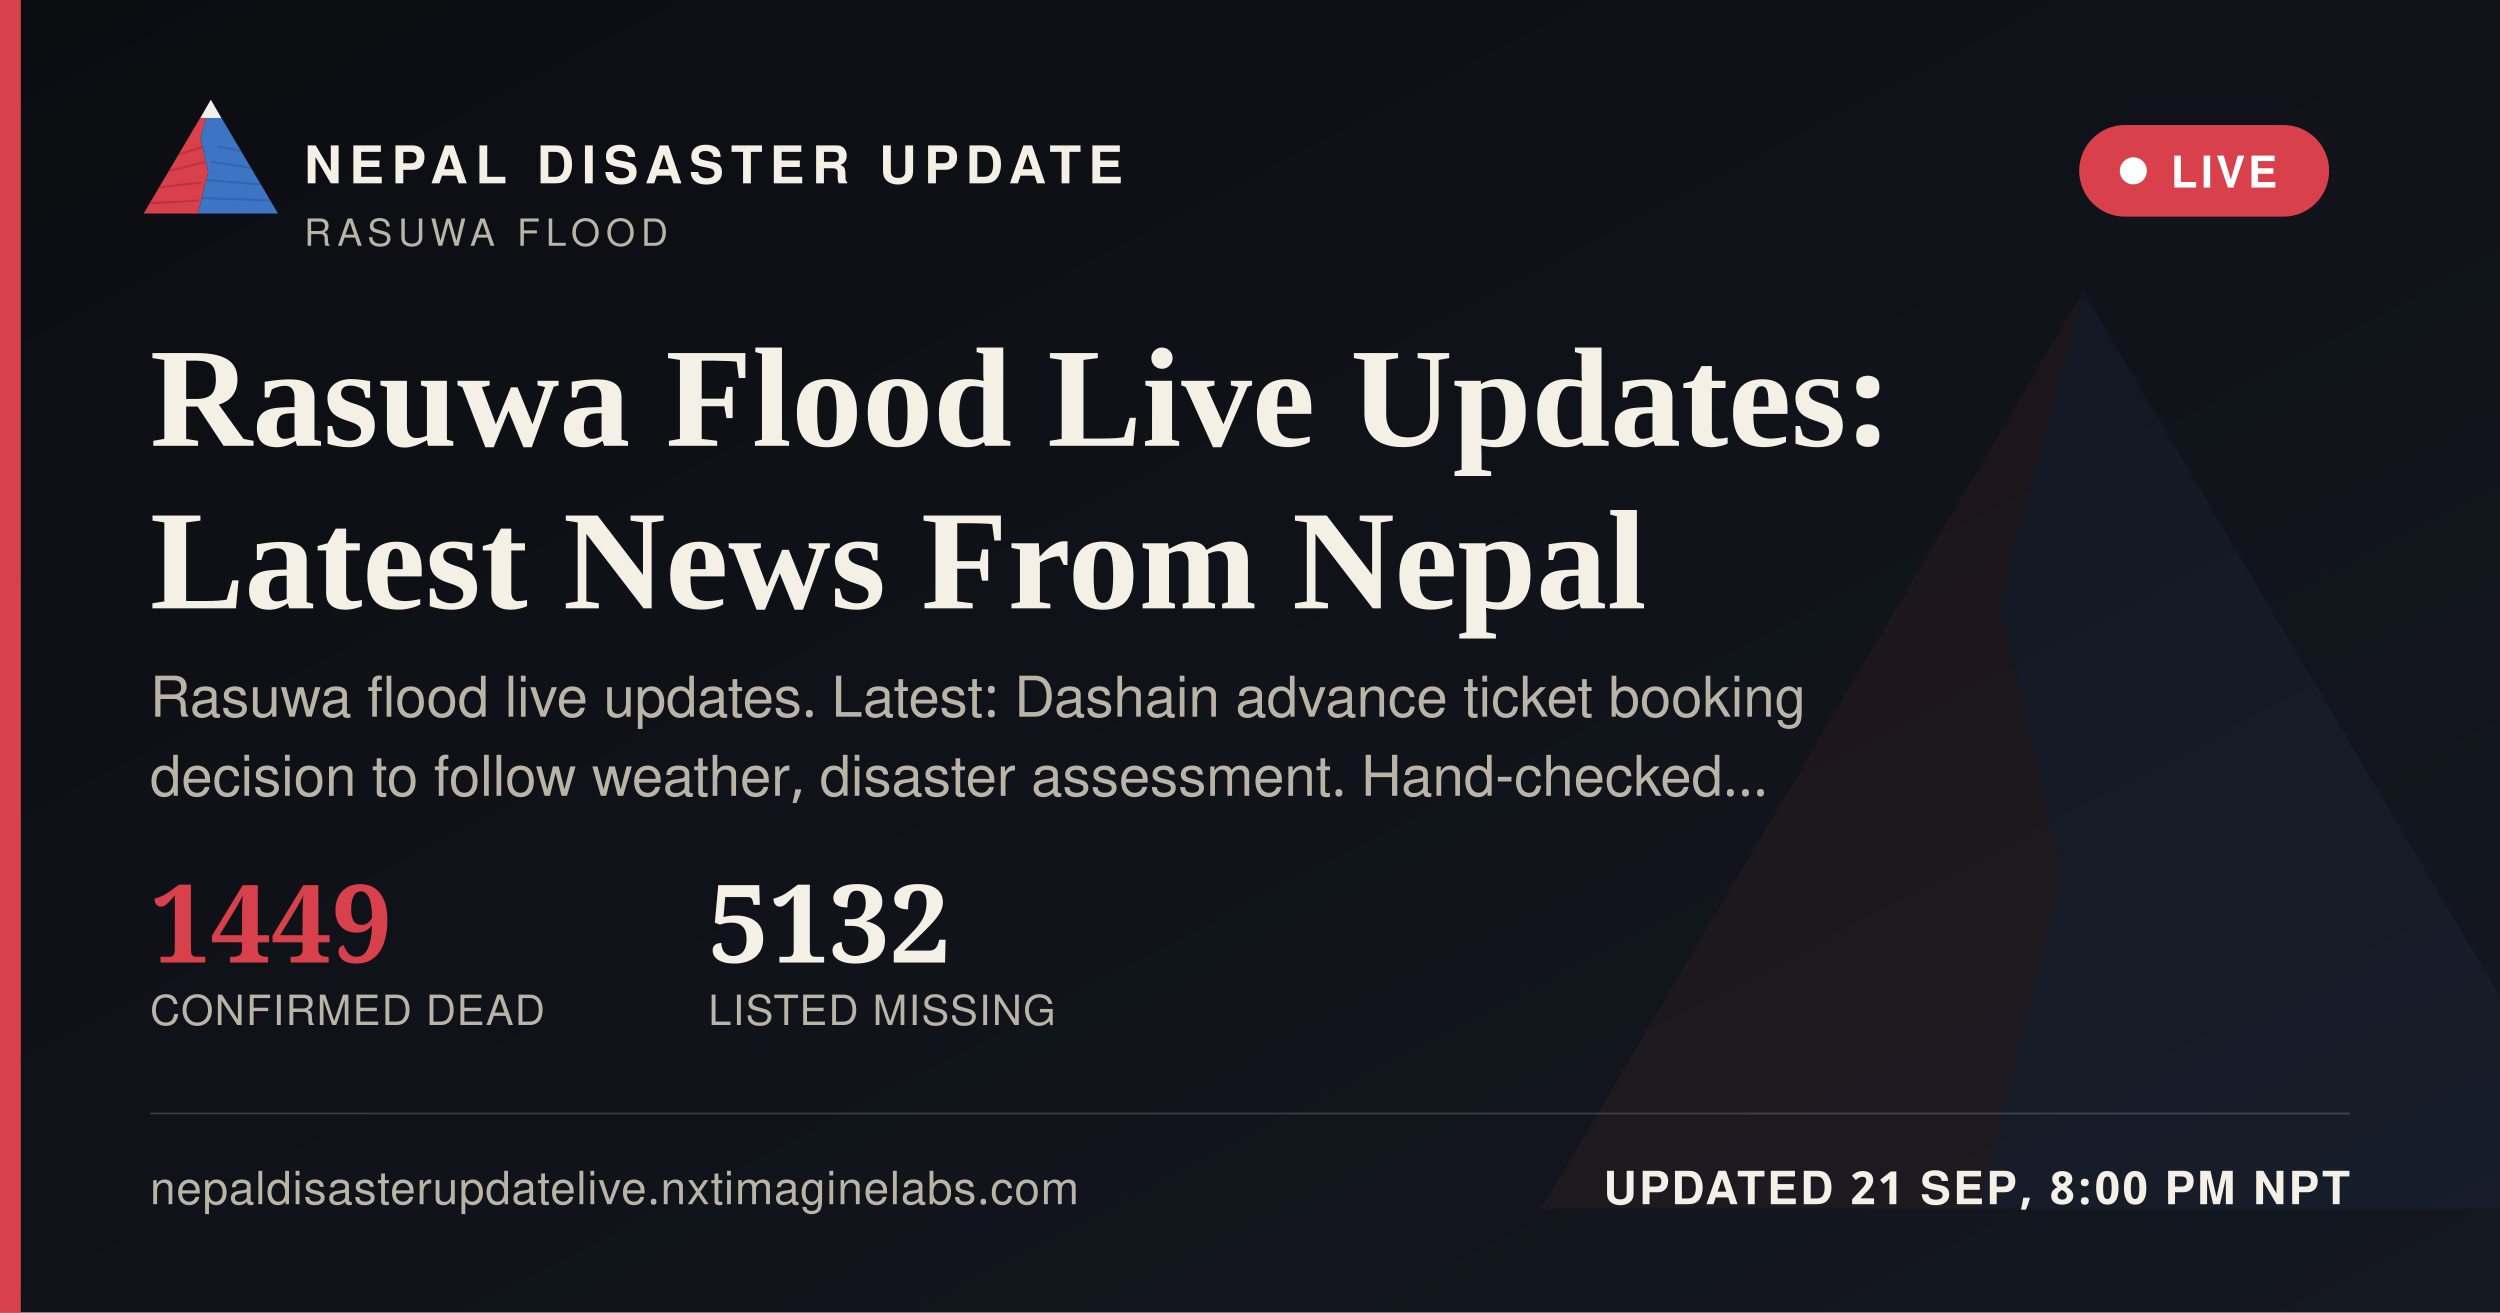
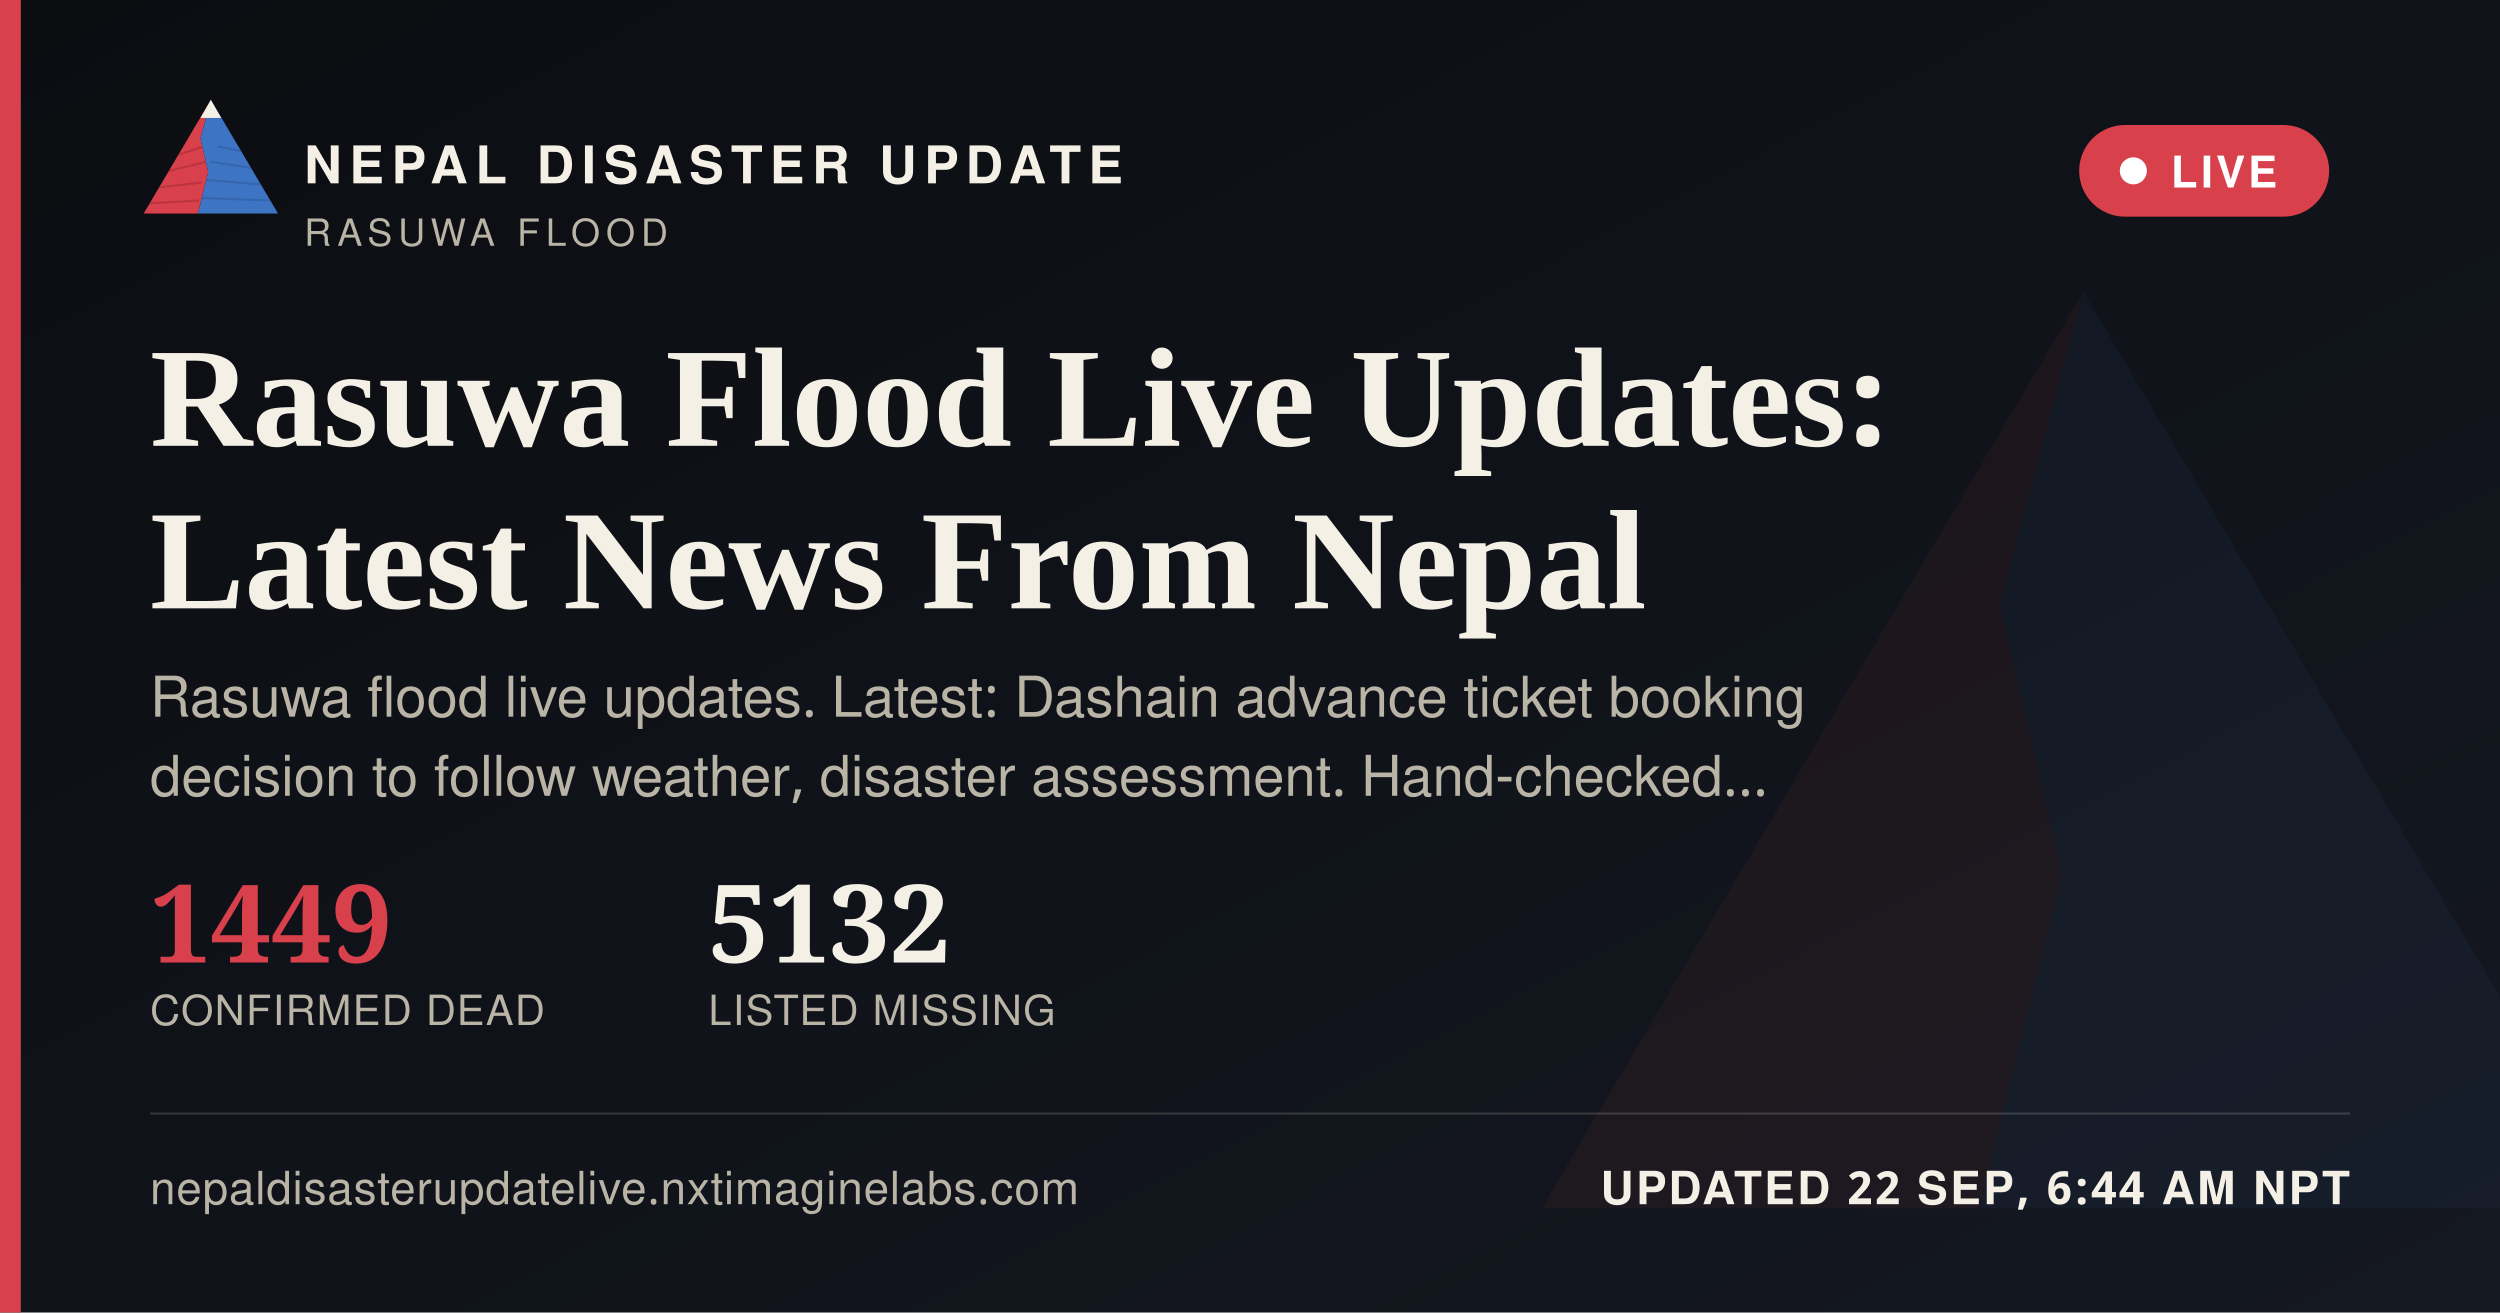
<svg xmlns="http://www.w3.org/2000/svg" width="1200" height="630" viewBox="0 0 1200 630">
  <defs>
    <linearGradient id="ogbg" x1="0" y1="0" x2="1" y2="1">
      <stop offset="0" stop-color="#0B0D11" />
      <stop offset="1" stop-color="#141821" />
    </linearGradient>
  </defs>
  <rect width="1200" height="630" fill="url(#ogbg)" />
  <g transform="translate(700,60) scale(5)" opacity="0.06">
    <polygon points="60,16 52,46 58,72 50,104 8,104" fill="#D8404B" />
    <polygon points="60,16 112,104 50,104 58,72 52,46" fill="#3D74C4" />
  </g>
  <rect x="0" y="0" width="10" height="630" fill="#D8404B" />
  <g transform="translate(64,38) scale(0.62)">
    <g>
      <defs>
        <clipPath id="ogLc">
          <polygon points="60,16 52,46 58,72 50,104 8,104" />
        </clipPath>
        <clipPath id="ogRc">
          <polygon points="60,16 112,104 50,104 58,72 52,46" />
        </clipPath>
      </defs>
      <polygon points="60,16 52,46 58,72 50,104 8,104" fill="#D8404B" />
      <g clip-path="url(#ogLc)" stroke="#A32A34" stroke-width="1.6" fill="none" opacity="0.55">
        <path d="M30,60 L55,52" />
        <path d="M24,72 L56,64" />
        <path d="M18,84 L53,80" />
        <path d="M13,96 L51,94" />
      </g>
      <polygon points="60,16 112,104 50,104 58,72 52,46" fill="#3D74C4" />
      <g clip-path="url(#ogRc)" stroke="#2A5793" stroke-width="1.6" fill="none" opacity="0.5">
        <path d="M65,52 L95,58" />
        <path d="M60,64 L100,70" />
        <path d="M56,78 L104,82" />
        <path d="M52,92 L108,94" />
      </g>
      <polygon points="60,16 52,30 68,30" fill="#F4F0E6" />
    </g>
  </g>
  <text x="146" y="88" font-family="'Public Sans', 'Noto Sans Devanagari', 'Helvetica Neue', Helvetica, Arial, sans-serif" font-size="25" font-weight="800" letter-spacing="3.6" fill="#F4F0E6">NEPAL DISASTER UPDATE</text>
  <text x="146" y="118" font-family="'Public Sans', 'Noto Sans Devanagari', 'Helvetica Neue', Helvetica, Arial, sans-serif" font-size="18" letter-spacing="2.8" fill="#B9B4A6">RASUWA FLOOD</text>
  <g>
    <rect x="998" y="60" width="120" height="44" rx="22" fill="#D8404B" stroke="none" />
    <circle cx="1024" cy="82" r="6.5" fill="#FFFFFF" />
    <text x="1042" y="90" font-family="'Public Sans', 'Noto Sans Devanagari', 'Helvetica Neue', Helvetica, Arial, sans-serif" font-size="21" font-weight="700" letter-spacing="1.6" fill="#FFFFFF">LIVE</text>
  </g>
  <text x="72" y="214" font-family="Newsreader, 'Noto Serif Devanagari', Georgia, 'Times New Roman', serif" font-size="68" font-weight="600" fill="#F4F0E6">Rasuwa Flood Live Updates:</text>
  <text x="72" y="292" font-family="Newsreader, 'Noto Serif Devanagari', Georgia, 'Times New Roman', serif" font-size="68" font-weight="600" fill="#F4F0E6">Latest News From Nepal</text>
  <text x="72" y="344" font-family="'Public Sans', 'Noto Sans Devanagari', 'Helvetica Neue', Helvetica, Arial, sans-serif" font-size="27" fill="#B9B4A6">Rasuwa flood live updates. Latest: Dashain advance ticket booking</text>
  <text x="72" y="382" font-family="'Public Sans', 'Noto Sans Devanagari', 'Helvetica Neue', Helvetica, Arial, sans-serif" font-size="27" fill="#B9B4A6">decision to follow weather, disaster assessment. Hand-checked…</text>
  <g transform="translate(72,462)">
    <text x="0" y="0" font-family="Newsreader, 'Noto Serif Devanagari', Georgia, 'Times New Roman', serif" font-size="52" font-weight="600" fill="#D8404B">1449</text>
    <text x="0" y="30" font-family="'Public Sans', 'Noto Sans Devanagari', 'Helvetica Neue', Helvetica, Arial, sans-serif" font-size="20" letter-spacing="0.6" fill="#B9B4A6">CONFIRMED DEAD</text>
    <text x="268" y="0" font-family="Newsreader, 'Noto Serif Devanagari', Georgia, 'Times New Roman', serif" font-size="52" font-weight="600" fill="#F4F0E6">5132</text>
    <text x="268" y="30" font-family="'Public Sans', 'Noto Sans Devanagari', 'Helvetica Neue', Helvetica, Arial, sans-serif" font-size="20" letter-spacing="0.6" fill="#B9B4A6">LISTED MISSING</text>
  </g>
  <rect x="72" y="534" width="1056" height="1" fill="rgba(244,240,230,0.16)" />
  <text x="72" y="578" font-family="'Public Sans', 'Noto Sans Devanagari', 'Helvetica Neue', Helvetica, Arial, sans-serif" font-size="22" fill="#B9B4A6" letter-spacing="0.4">nepaldisasterupdatelive.nxtimaginelabs.com</text>
-   <text x="1128" y="578" text-anchor="end" font-family="'Public Sans', 'Noto Sans Devanagari', 'Helvetica Neue', Helvetica, Arial, sans-serif" font-size="22" font-weight="700" letter-spacing="1.2" fill="#F4F0E6">UPDATED 21 SEP, 8:00 PM NPT</text>
+   <text x="1128" y="578" text-anchor="end" font-family="'Public Sans', 'Noto Sans Devanagari', 'Helvetica Neue', Helvetica, Arial, sans-serif" font-size="22" font-weight="700" letter-spacing="1.2" fill="#F4F0E6">UPDATED 22 SEP, 6:44 AM NPT</text>
</svg>
